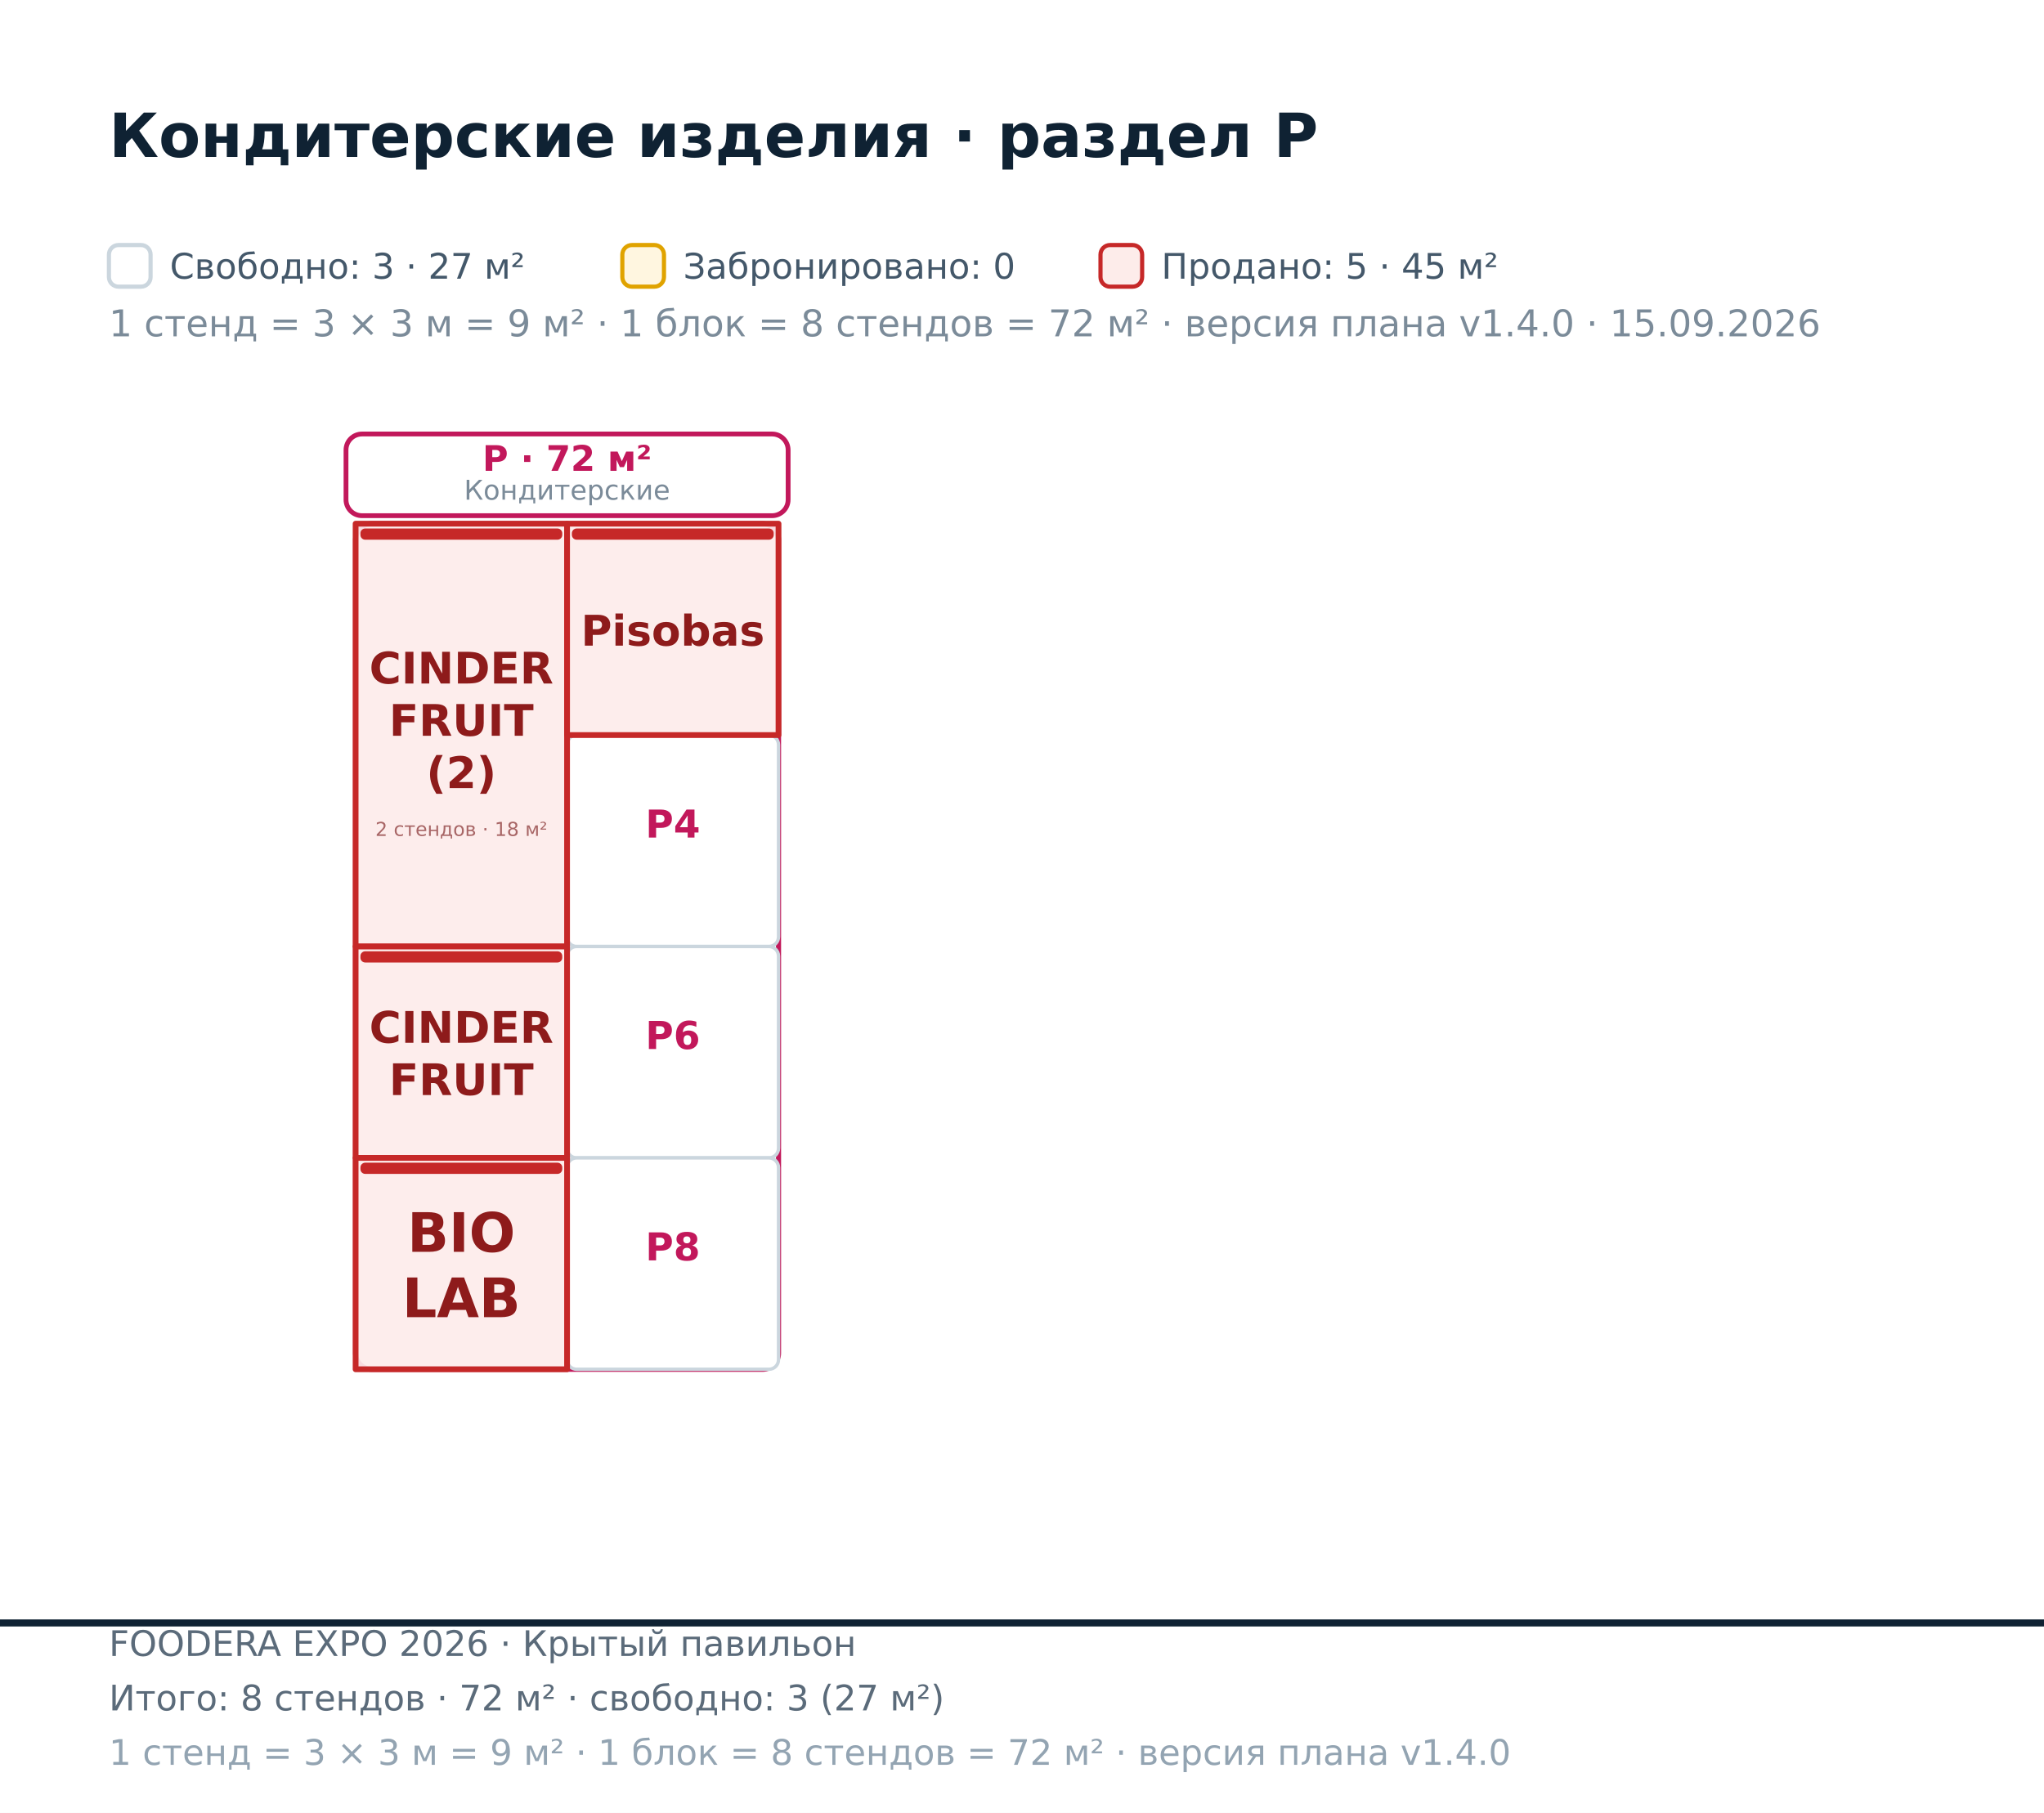
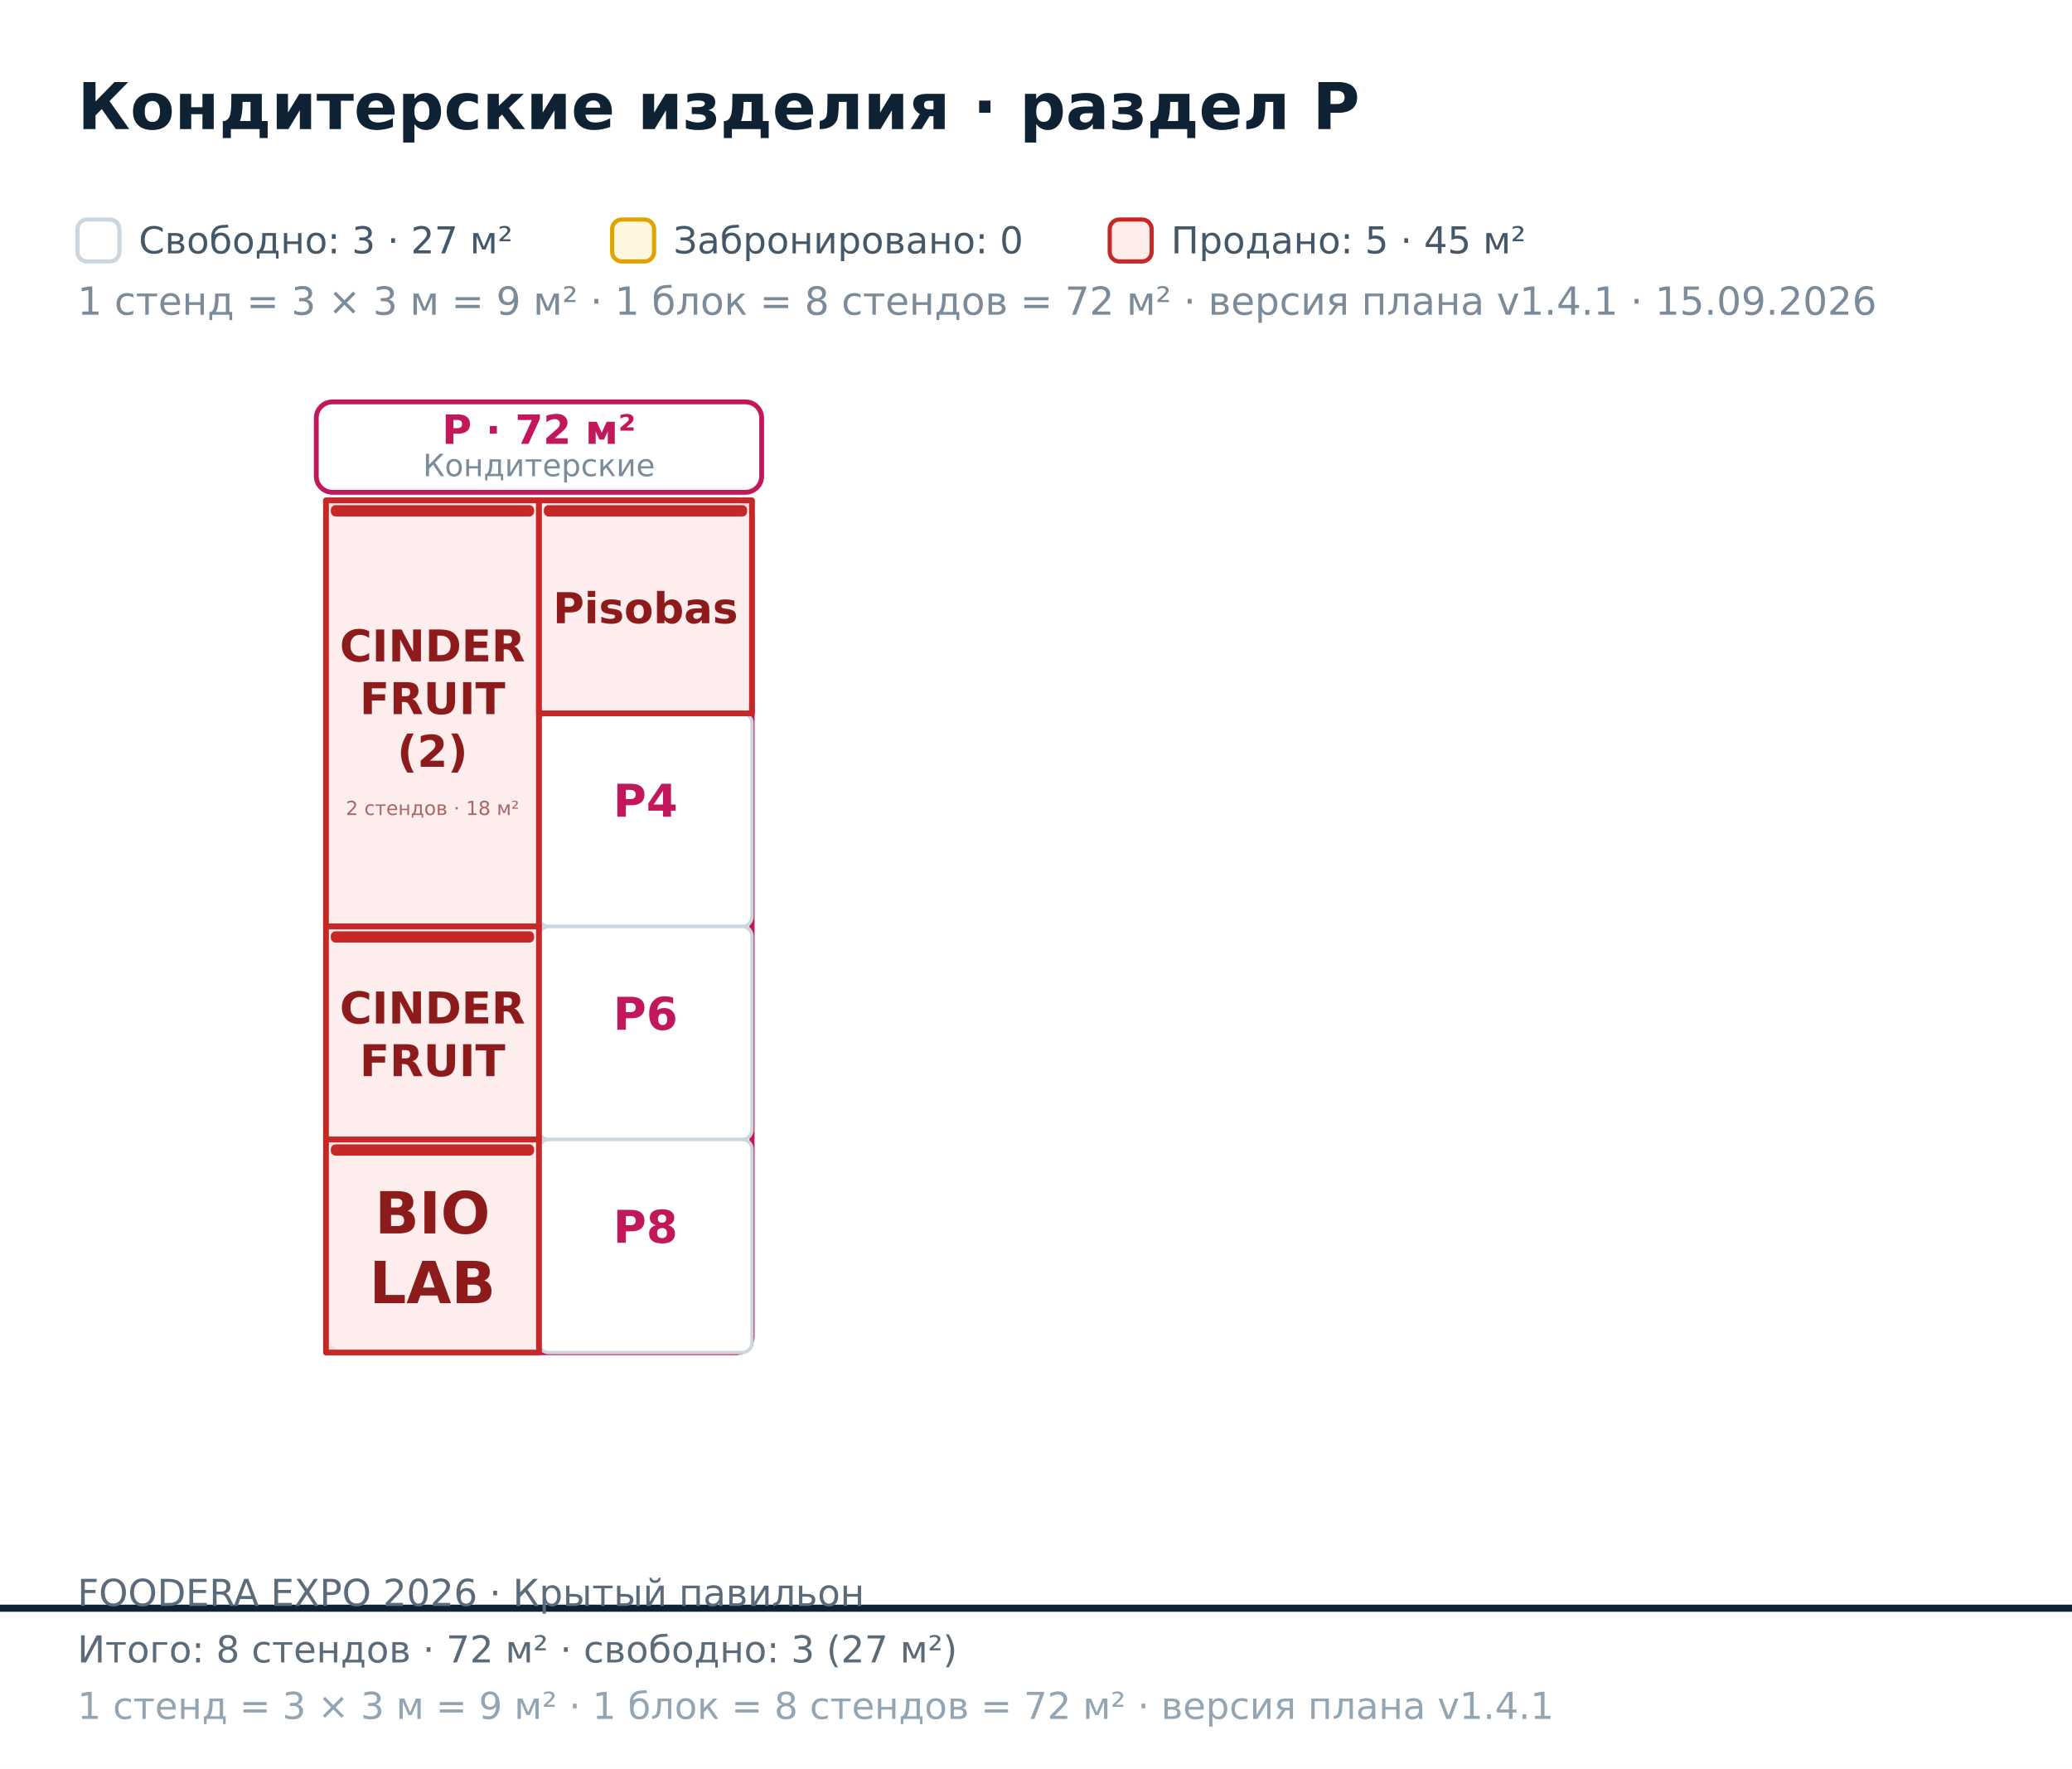
- <svg xmlns="http://www.w3.org/2000/svg" width="638" height="566" viewBox="0 0 638 566" font-family="DejaVu Sans, Helvetica, Arial, sans-serif">
-   <rect x="0.00" y="0.00" width="638.00" height="566.00" fill="#ffffff" />
-   <polygon points="-681.00,-593.30 1431.00,-593.30 1431.00,506.70 -681.00,506.70" fill="#ffffff" fill-opacity="0.55" stroke="#0f2233" stroke-width="2.2" />
-   <rect x="111.00" y="163.50" width="132.00" height="264.00" fill="none" stroke="#C2185B" stroke-width="1.6" rx="5" />
-   <rect x="108.00" y="135.50" width="138.00" height="25.50" fill="#ffffff" stroke="#C2185B" stroke-width="1.5" rx="5" />
-   <text x="177.00" y="147.00" font-size="11.00" fill="#C2185B" font-weight="bold" text-anchor="middle">P · 72 м²</text>
-   <text x="177.00" y="156.00" font-size="8.50" fill="#7b8b99" text-anchor="middle">Кондитерские</text>
-   <rect x="177.00" y="229.50" width="66.00" height="66.00" fill="#ffffff" stroke="#cbd6de" stroke-width="1.05" rx="3" />
-   <text x="210.00" y="261.50" font-size="12.00" fill="#C2185B" font-weight="bold" text-anchor="middle">P4</text>
-   <rect x="177.00" y="295.50" width="66.00" height="66.00" fill="#ffffff" stroke="#cbd6de" stroke-width="1.05" rx="3" />
-   <text x="210.00" y="327.50" font-size="12.00" fill="#C2185B" font-weight="bold" text-anchor="middle">P6</text>
-   <rect x="177.00" y="361.50" width="66.00" height="66.00" fill="#ffffff" stroke="#cbd6de" stroke-width="1.05" rx="3" />
-   <text x="210.00" y="393.50" font-size="12.00" fill="#C2185B" font-weight="bold" text-anchor="middle">P8</text>
-   <path d="M111 163.5L177 163.5L177 229.5L177 295.5L111 295.5L111 229.5Z" fill="#fdecea" fill-opacity="0.92" stroke="#c62828" stroke-width="1.8" stroke-linejoin="round" />
-   <rect x="112.50" y="165.00" width="63.00" height="3.50" fill="#c62828" rx="1.5" />
-   <text x="144.00" y="213.40" font-size="13.60" fill="#8e1b1b" font-weight="bold" text-anchor="middle">CINDER</text>
-   <text x="144.00" y="229.72" font-size="13.60" fill="#8e1b1b" font-weight="bold" text-anchor="middle">FRUIT</text>
-   <text x="144.00" y="246.04" font-size="13.60" fill="#8e1b1b" font-weight="bold" text-anchor="middle">(2)</text>
-   <text x="144.00" y="260.98" font-size="6.00" fill="#a86666" text-anchor="middle">2 стендов · 18 м²</text>
-   <path d="M177 163.5L243 163.5L243 229.5L177 229.5Z" fill="#fdecea" fill-opacity="0.92" stroke="#c62828" stroke-width="1.8" stroke-linejoin="round" />
-   <rect x="178.50" y="165.00" width="63.00" height="3.50" fill="#c62828" rx="1.5" />
-   <text x="210.00" y="201.57" font-size="13.20" fill="#8e1b1b" font-weight="bold" text-anchor="middle">Pisobas</text>
-   <path d="M111 295.5L177 295.5L177 361.5L111 361.5Z" fill="#fdecea" fill-opacity="0.92" stroke="#c62828" stroke-width="1.8" stroke-linejoin="round" />
-   <rect x="112.50" y="297.00" width="63.00" height="3.50" fill="#c62828" rx="1.5" />
-   <text x="144.00" y="325.56" font-size="13.60" fill="#8e1b1b" font-weight="bold" text-anchor="middle">CINDER</text>
-   <text x="144.00" y="341.88" font-size="13.60" fill="#8e1b1b" font-weight="bold" text-anchor="middle">FRUIT</text>
-   <path d="M111 361.5L177 361.5L177 427.5L111 427.5Z" fill="#fdecea" fill-opacity="0.92" stroke="#c62828" stroke-width="1.8" stroke-linejoin="round" />
-   <rect x="112.50" y="363.00" width="63.00" height="3.50" fill="#c62828" rx="1.5" />
-   <text x="144.00" y="390.83" font-size="17.00" fill="#8e1b1b" font-weight="bold" text-anchor="middle">BIO</text>
-   <text x="144.00" y="411.23" font-size="17.00" fill="#8e1b1b" font-weight="bold" text-anchor="middle">LAB</text>
-   <text x="34.00" y="49.00" font-size="19.00" fill="#0f2233" font-weight="bold">Кондитерские изделия · раздел P</text>
-   <rect x="34.00" y="76.50" width="13.00" height="13.00" fill="#ffffff" stroke="#cbd6de" stroke-width="1.3" rx="3" />
-   <text x="34.00" y="105.00" font-size="11.50" fill="#7b8b99">1 стенд = 3 × 3 м = 9 м² · 1 блок = 8 стендов = 72 м² · версия плана v1.4.0 · 15.09.2026</text>
-   <text x="53.00" y="87.00" font-size="11.00" fill="#44586a">Свободно: 3 · 27 м²</text>
-   <rect x="194.25" y="76.50" width="13.00" height="13.00" fill="#fff6e0" stroke="#e0a300" stroke-width="1.3" rx="3" />
-   <text x="213.25" y="87.00" font-size="11.00" fill="#44586a">Забронировано: 0</text>
-   <rect x="343.50" y="76.50" width="13.00" height="13.00" fill="#fdecea" stroke="#c62828" stroke-width="1.3" rx="3" />
-   <text x="362.50" y="87.00" font-size="11.00" fill="#44586a">Продано: 5 · 45 м²</text>
-   <text x="34.00" y="517.00" font-size="11.00" fill="#5b6b7a">FOODERA EXPO 2026 · Крытый павильон</text>
-   <text x="34.00" y="534.00" font-size="11.00" fill="#5b6b7a">Итого: 8 стендов · 72 м² · свободно: 3 (27 м²)</text>
-   <text x="34.00" y="551.00" font-size="11.00" fill="#93a4b2">1 стенд = 3 × 3 м = 9 м² · 1 блок = 8 стендов = 72 м² · версия плана v1.4.0</text>
+ <svg xmlns="http://www.w3.org/2000/svg" width="642" height="548" viewBox="0 0 642 548" font-family="DejaVu Sans, Helvetica, Arial, sans-serif">
+   <rect x="0.00" y="0.00" width="642.00" height="548.00" fill="#ffffff" />
+   <polygon points="-691.00,-601.80 1168.00,-601.80 1168.00,498.20 -691.00,498.20" fill="#ffffff" fill-opacity="0.55" stroke="#0f2233" stroke-width="2.2" />
+   <rect x="101.00" y="155.00" width="132.00" height="264.00" fill="none" stroke="#C2185B" stroke-width="1.6" rx="5" />
+   <rect x="98.00" y="124.50" width="138.00" height="28.00" fill="#ffffff" stroke="#C2185B" stroke-width="1.5" rx="5" />
+   <text x="167.00" y="137.50" font-size="12.50" fill="#C2185B" font-weight="bold" text-anchor="middle">P · 72 м²</text>
+   <text x="167.00" y="147.50" font-size="9.50" fill="#7b8b99" text-anchor="middle">Кондитерские</text>
+   <rect x="167.00" y="221.00" width="66.00" height="66.00" fill="#ffffff" stroke="#cbd6de" stroke-width="1.05" rx="3" />
+   <text x="200.00" y="253.00" font-size="14.00" fill="#C2185B" font-weight="bold" text-anchor="middle">P4</text>
+   <rect x="167.00" y="287.00" width="66.00" height="66.00" fill="#ffffff" stroke="#cbd6de" stroke-width="1.05" rx="3" />
+   <text x="200.00" y="319.00" font-size="14.00" fill="#C2185B" font-weight="bold" text-anchor="middle">P6</text>
+   <rect x="167.00" y="353.00" width="66.00" height="66.00" fill="#ffffff" stroke="#cbd6de" stroke-width="1.05" rx="3" />
+   <text x="200.00" y="385.00" font-size="14.00" fill="#C2185B" font-weight="bold" text-anchor="middle">P8</text>
+   <path d="M101 155L167 155L167 221L167 287L101 287L101 221Z" fill="#fdecea" fill-opacity="0.92" stroke="#c62828" stroke-width="1.8" stroke-linejoin="round" />
+   <rect x="102.50" y="156.50" width="63.00" height="3.50" fill="#c62828" rx="1.5" />
+   <text x="134.00" y="204.90" font-size="13.60" fill="#8e1b1b" font-weight="bold" text-anchor="middle">CINDER</text>
+   <text x="134.00" y="221.22" font-size="13.60" fill="#8e1b1b" font-weight="bold" text-anchor="middle">FRUIT</text>
+   <text x="134.00" y="237.54" font-size="13.60" fill="#8e1b1b" font-weight="bold" text-anchor="middle">(2)</text>
+   <text x="134.00" y="252.48" font-size="6.00" fill="#a86666" text-anchor="middle">2 стендов · 18 м²</text>
+   <path d="M167 155L233 155L233 221L167 221Z" fill="#fdecea" fill-opacity="0.92" stroke="#c62828" stroke-width="1.8" stroke-linejoin="round" />
+   <rect x="168.50" y="156.50" width="63.00" height="3.50" fill="#c62828" rx="1.5" />
+   <text x="200.00" y="193.07" font-size="13.20" fill="#8e1b1b" font-weight="bold" text-anchor="middle">Pisobas</text>
+   <path d="M101 287L167 287L167 353L101 353Z" fill="#fdecea" fill-opacity="0.92" stroke="#c62828" stroke-width="1.8" stroke-linejoin="round" />
+   <rect x="102.50" y="288.50" width="63.00" height="3.50" fill="#c62828" rx="1.5" />
+   <text x="134.00" y="317.06" font-size="13.60" fill="#8e1b1b" font-weight="bold" text-anchor="middle">CINDER</text>
+   <text x="134.00" y="333.38" font-size="13.60" fill="#8e1b1b" font-weight="bold" text-anchor="middle">FRUIT</text>
+   <path d="M101 353L167 353L167 419L101 419Z" fill="#fdecea" fill-opacity="0.92" stroke="#c62828" stroke-width="1.8" stroke-linejoin="round" />
+   <rect x="102.50" y="354.50" width="63.00" height="3.50" fill="#c62828" rx="1.5" />
+   <text x="134.00" y="382.11" font-size="18.00" fill="#8e1b1b" font-weight="bold" text-anchor="middle">BIO</text>
+   <text x="134.00" y="403.71" font-size="18.00" fill="#8e1b1b" font-weight="bold" text-anchor="middle">LAB</text>
+   <text x="24.00" y="40.00" font-size="20.00" fill="#0f2233" font-weight="bold">Кондитерские изделия · раздел P</text>
+   <rect x="24.00" y="68.00" width="13.00" height="13.00" fill="#ffffff" stroke="#cbd6de" stroke-width="1.3" rx="3" />
+   <text x="24.00" y="97.50" font-size="12.00" fill="#7b8b99">1 стенд = 3 × 3 м = 9 м² · 1 блок = 8 стендов = 72 м² · версия плана v1.4.1 · 15.09.2026</text>
+   <text x="43.00" y="78.50" font-size="11.50" fill="#44586a">Свободно: 3 · 27 м²</text>
+   <rect x="189.67" y="68.00" width="13.00" height="13.00" fill="#fff6e0" stroke="#e0a300" stroke-width="1.3" rx="3" />
+   <text x="208.67" y="78.50" font-size="11.50" fill="#44586a">Забронировано: 0</text>
+   <rect x="343.84" y="68.00" width="13.00" height="13.00" fill="#fdecea" stroke="#c62828" stroke-width="1.3" rx="3" />
+   <text x="362.84" y="78.50" font-size="11.50" fill="#44586a">Продано: 5 · 45 м²</text>
+   <text x="24.00" y="497.50" font-size="11.50" fill="#5b6b7a">FOODERA EXPO 2026 · Крытый павильон</text>
+   <text x="24.00" y="515.00" font-size="11.50" fill="#5b6b7a">Итого: 8 стендов · 72 м² · свободно: 3 (27 м²)</text>
+   <text x="24.00" y="532.50" font-size="11.50" fill="#93a4b2">1 стенд = 3 × 3 м = 9 м² · 1 блок = 8 стендов = 72 м² · версия плана v1.4.1</text>
</svg>
